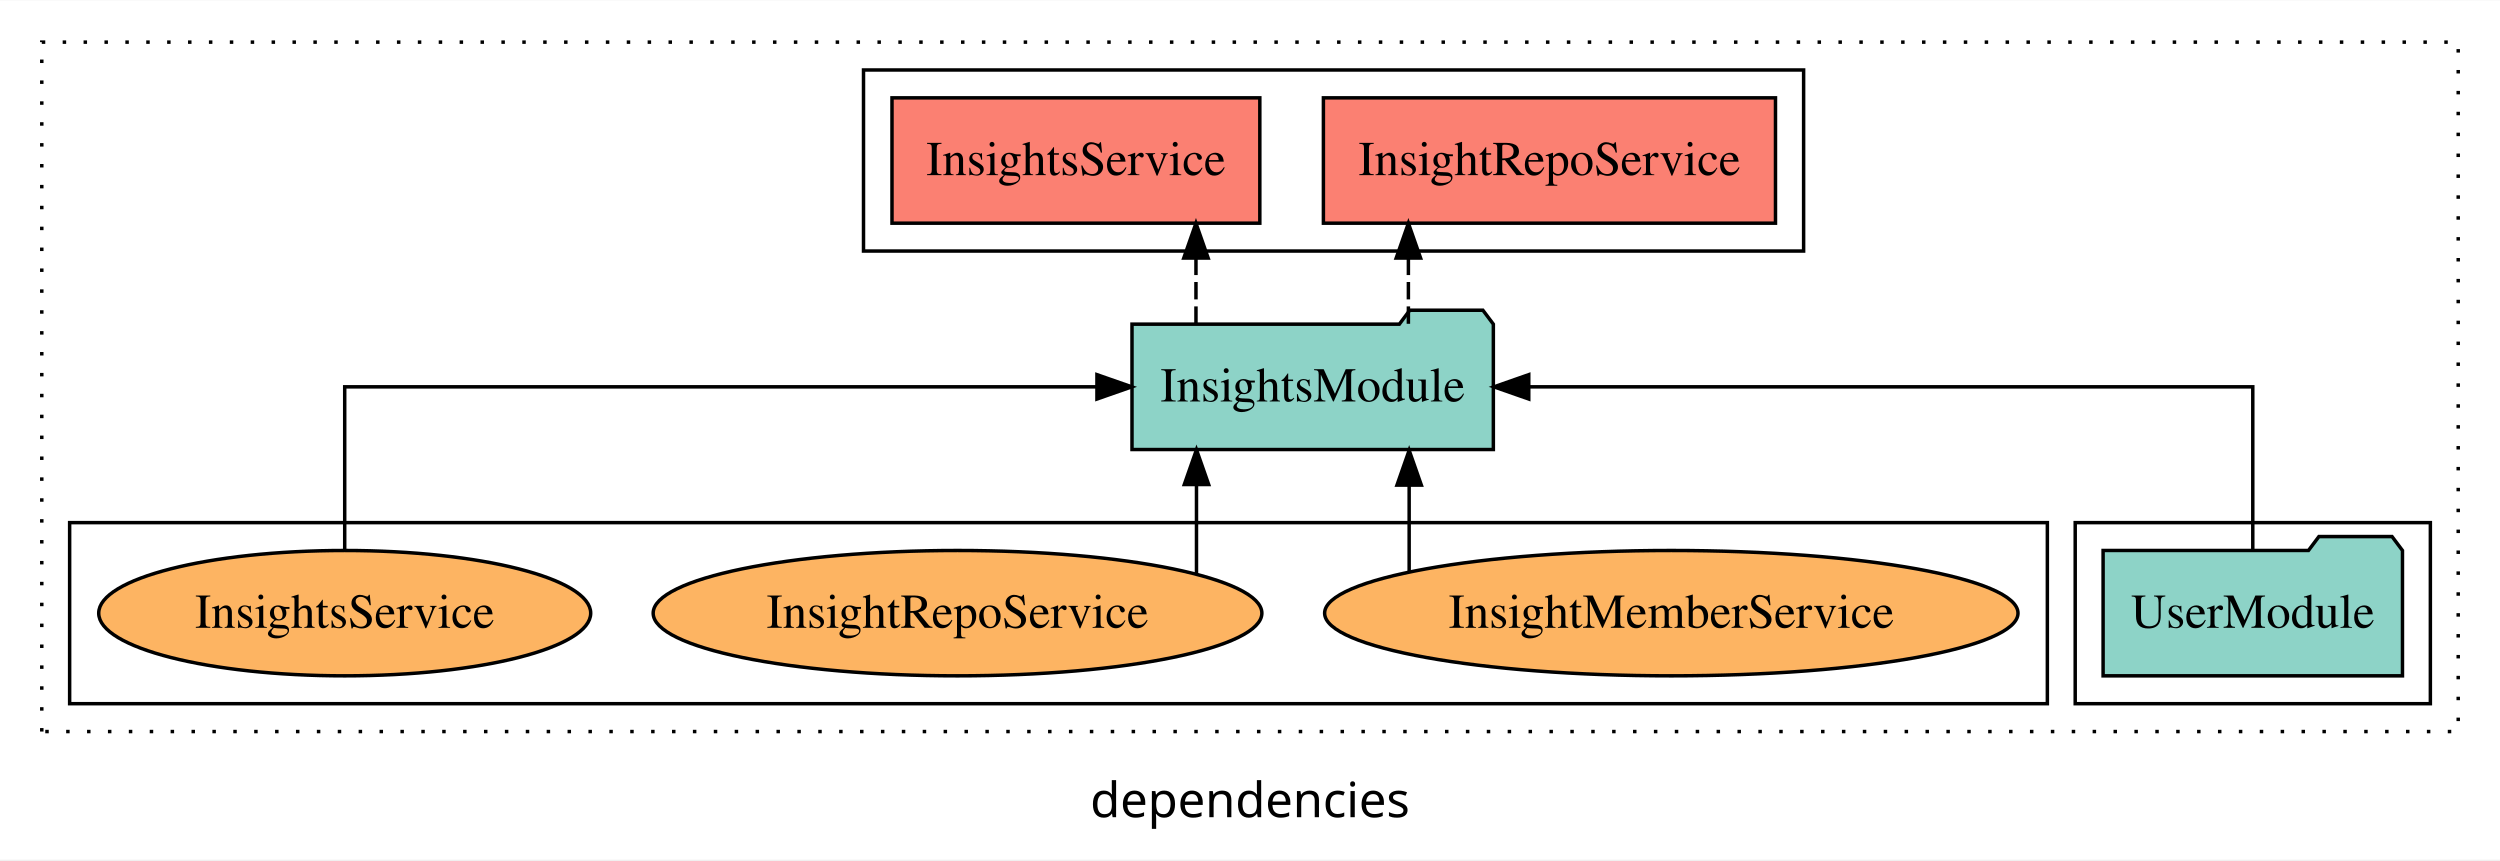
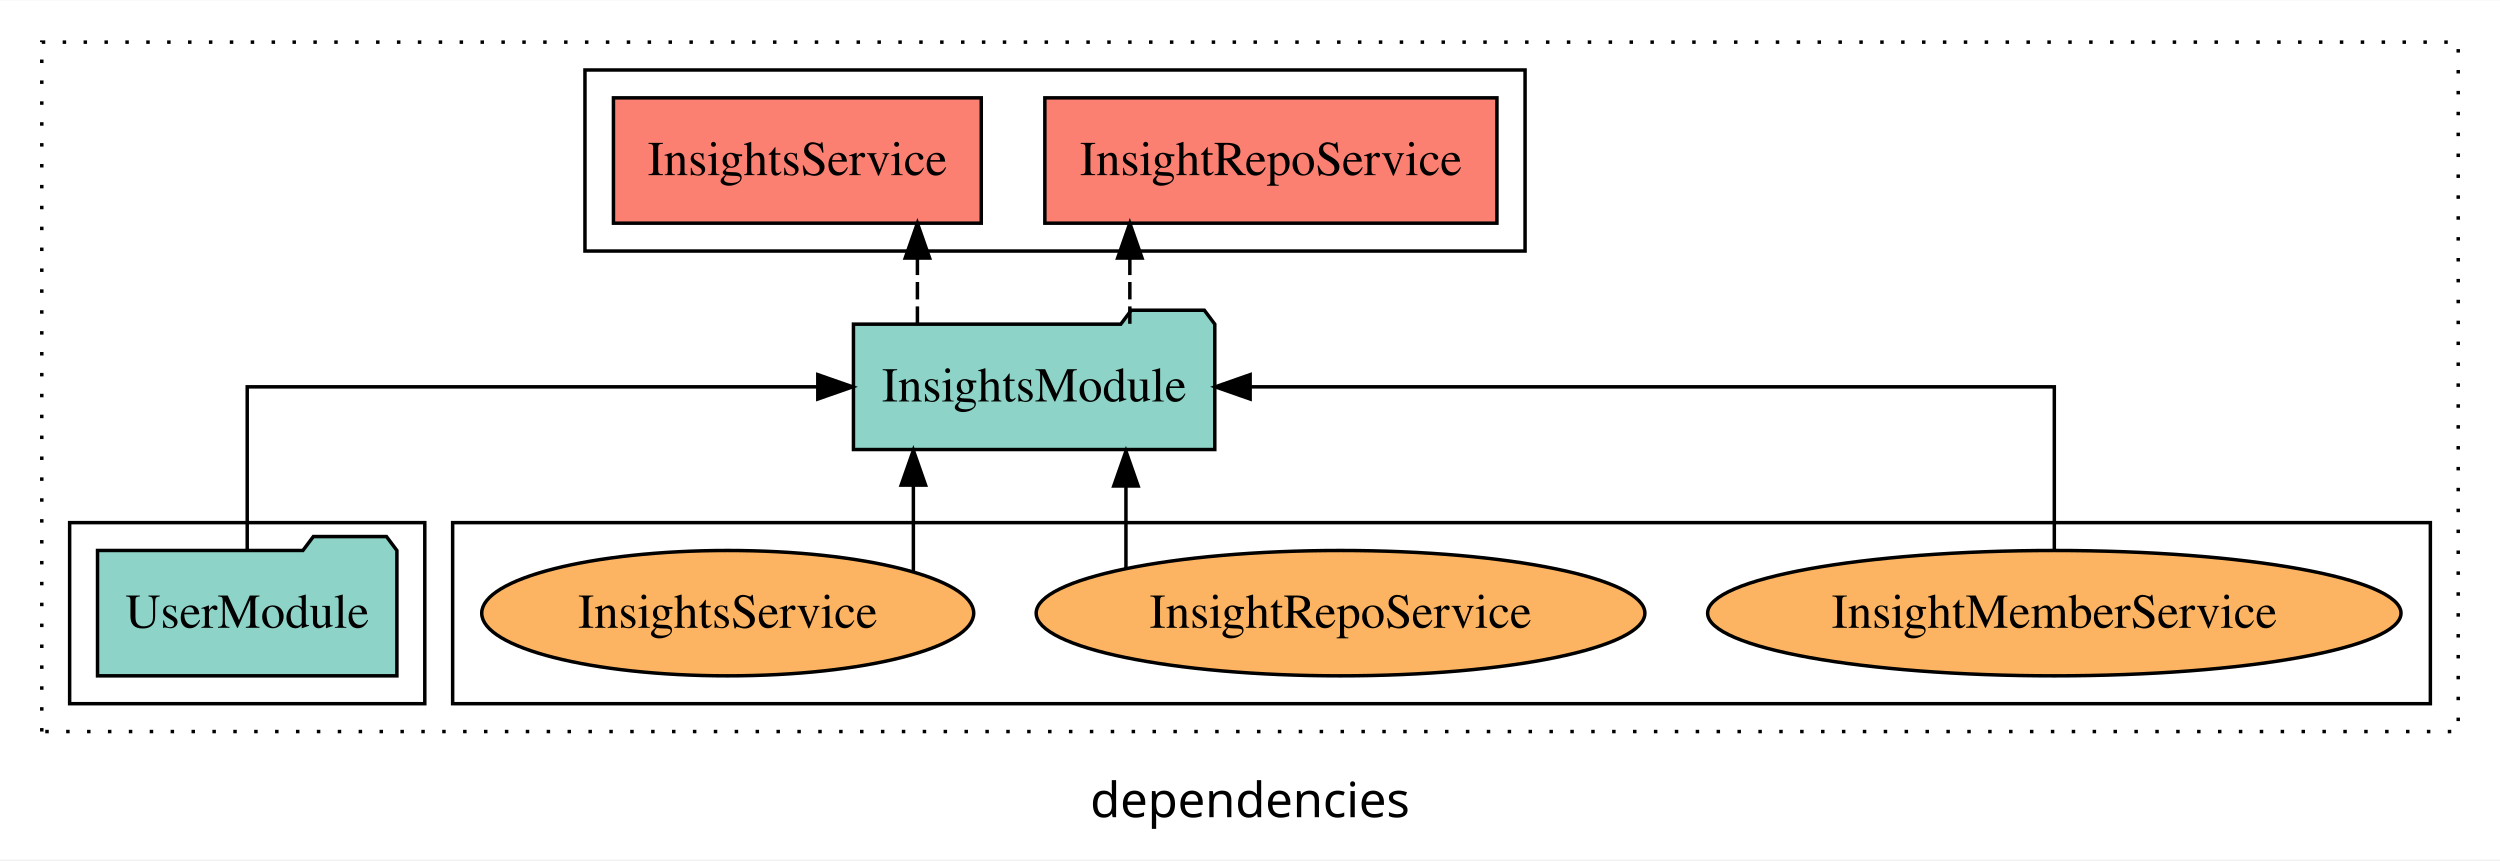
<svg xmlns="http://www.w3.org/2000/svg" width="718pt" height="247pt" viewBox="0.00 0.00 718.00 246.80">
  <g id="graph0" class="graph" transform="scale(1 1) rotate(0) translate(4 242.8)">
    <polygon fill="white" stroke="transparent" points="-4,4 -4,-242.8 714,-242.8 714,4 -4,4" />
    <text text-anchor="middle" x="355" y="-8.2" font-family="sans-serif" font-size="14.00">dependencies</text>
    <g id="clust1" class="cluster">
      <polygon fill="none" stroke="black" stroke-dasharray="1,5" points="8,-32.8 8,-230.8 702,-230.8 702,-32.8 8,-32.8" />
    </g>
-     <g id="clust4" class="cluster">
-       <polygon fill="none" stroke="black" points="244,-170.8 244,-222.8 514,-222.8 514,-170.8 244,-170.8" />
+     <g id="clust6" class="cluster">
+       <polygon fill="none" stroke="black" points="126,-40.8 126,-92.8 694,-92.8 694,-40.8 126,-40.8" />
    </g>
    <g id="clust3" class="cluster">
-       <polygon fill="none" stroke="black" points="592,-40.8 592,-92.8 694,-92.8 694,-40.8 592,-40.8" />
+       <polygon fill="none" stroke="black" points="16,-40.8 16,-92.8 118,-92.8 118,-40.8 16,-40.8" />
    </g>
-     <g id="clust6" class="cluster">
-       <polygon fill="none" stroke="black" points="16,-40.8 16,-92.8 584,-92.8 584,-40.8 16,-40.8" />
+     <g id="clust4" class="cluster">
+       <polygon fill="none" stroke="black" points="164,-170.8 164,-222.8 434,-222.8 434,-170.8 164,-170.8" />
    </g>
    <g id="node1" class="node">
-       <polygon fill="#8dd3c7" stroke="black" points="685.99,-84.8 682.99,-88.8 661.99,-88.8 658.99,-84.8 600.01,-84.8 600.01,-48.8 685.99,-48.8 685.99,-84.8" />
-       <text text-anchor="middle" x="643" y="-62.6" font-family="Times,serif" font-size="14.00">UserModule</text>
+       <polygon fill="#8dd3c7" stroke="black" points="109.99,-84.8 106.99,-88.8 85.99,-88.8 82.99,-84.8 24.01,-84.8 24.01,-48.8 109.99,-48.8 109.99,-84.8" />
+       <text text-anchor="middle" x="67" y="-62.6" font-family="Times,serif" font-size="14.00">UserModule</text>
    </g>
    <g id="node2" class="node">
-       <polygon fill="#8dd3c7" stroke="black" points="424.89,-149.8 421.89,-153.8 400.89,-153.8 397.89,-149.8 321.11,-149.8 321.11,-113.8 424.89,-113.8 424.89,-149.8" />
-       <text text-anchor="middle" x="373" y="-127.6" font-family="Times,serif" font-size="14.00">InsightsModule</text>
+       <polygon fill="#8dd3c7" stroke="black" points="344.89,-149.8 341.89,-153.8 320.89,-153.8 317.89,-149.8 241.11,-149.8 241.11,-113.8 344.89,-113.8 344.89,-149.8" />
+       <text text-anchor="middle" x="293" y="-127.6" font-family="Times,serif" font-size="14.00">InsightsModule</text>
    </g>
    <g id="edge1" class="edge">
-       <path fill="none" stroke="black" d="M643,-84.91C643,-104.14 643,-131.8 643,-131.8 643,-131.8 435.06,-131.8 435.06,-131.8" />
-       <polygon fill="black" stroke="black" points="435.06,-128.3 425.06,-131.8 435.06,-135.3 435.06,-128.3" />
+       <path fill="none" stroke="black" d="M67,-84.91C67,-104.14 67,-131.8 67,-131.8 67,-131.8 230.87,-131.8 230.87,-131.8" />
+       <polygon fill="black" stroke="black" points="230.87,-135.3 240.87,-131.8 230.87,-128.3 230.87,-135.3" />
    </g>
    <g id="node3" class="node">
-       <polygon fill="#fb8072" stroke="black" points="505.92,-214.8 376.08,-214.8 376.08,-178.8 505.92,-178.8 505.92,-214.8" />
-       <text text-anchor="middle" x="441" y="-192.6" font-family="Times,serif" font-size="14.00">InsightRepoService </text>
+       <polygon fill="#fb8072" stroke="black" points="425.92,-214.8 296.08,-214.8 296.08,-178.8 425.92,-178.8 425.92,-214.8" />
+       <text text-anchor="middle" x="361" y="-192.6" font-family="Times,serif" font-size="14.00">InsightRepoService </text>
    </g>
    <g id="edge2" class="edge">
-       <path fill="none" stroke="black" stroke-dasharray="5,2" d="M400.49,-149.91C400.49,-149.91 400.49,-168.79 400.49,-168.79" />
-       <polygon fill="black" stroke="black" points="396.99,-168.79 400.49,-178.79 403.99,-168.79 396.99,-168.79" />
+       <path fill="none" stroke="black" stroke-dasharray="5,2" d="M320.49,-149.91C320.49,-149.91 320.49,-168.79 320.49,-168.79" />
+       <polygon fill="black" stroke="black" points="316.99,-168.79 320.49,-178.79 323.99,-168.79 316.99,-168.79" />
    </g>
    <g id="node4" class="node">
-       <polygon fill="#fb8072" stroke="black" points="357.82,-214.8 252.18,-214.8 252.18,-178.8 357.82,-178.8 357.82,-214.8" />
-       <text text-anchor="middle" x="305" y="-192.6" font-family="Times,serif" font-size="14.00">InsightsService </text>
+       <polygon fill="#fb8072" stroke="black" points="277.82,-214.8 172.18,-214.8 172.18,-178.8 277.82,-178.8 277.82,-214.8" />
+       <text text-anchor="middle" x="225" y="-192.6" font-family="Times,serif" font-size="14.00">InsightsService </text>
    </g>
    <g id="edge3" class="edge">
-       <path fill="none" stroke="black" stroke-dasharray="5,2" d="M339.48,-149.91C339.48,-149.91 339.48,-168.79 339.48,-168.79" />
-       <polygon fill="black" stroke="black" points="335.98,-168.79 339.48,-178.79 342.98,-168.79 335.98,-168.79" />
+       <path fill="none" stroke="black" stroke-dasharray="5,2" d="M259.48,-149.91C259.48,-149.91 259.48,-168.79 259.48,-168.79" />
+       <polygon fill="black" stroke="black" points="255.98,-168.79 259.48,-178.79 262.98,-168.79 255.98,-168.79" />
    </g>
    <g id="node5" class="node">
-       <ellipse fill="#fdb462" stroke="black" cx="476" cy="-66.8" rx="99.57" ry="18" />
-       <text text-anchor="middle" x="476" y="-62.6" font-family="Times,serif" font-size="14.00">InsightMemberService</text>
+       <ellipse fill="#fdb462" stroke="black" cx="586" cy="-66.8" rx="99.57" ry="18" />
+       <text text-anchor="middle" x="586" y="-62.6" font-family="Times,serif" font-size="14.00">InsightMemberService</text>
    </g>
    <g id="edge4" class="edge">
-       <path fill="none" stroke="black" d="M400.71,-78.72C400.71,-78.72 400.71,-103.57 400.71,-103.57" />
-       <polygon fill="black" stroke="black" points="397.21,-103.57 400.71,-113.57 404.21,-103.57 397.21,-103.57" />
+       <path fill="none" stroke="black" d="M586,-84.91C586,-104.14 586,-131.8 586,-131.8 586,-131.8 355.04,-131.8 355.04,-131.8" />
+       <polygon fill="black" stroke="black" points="355.04,-128.3 345.04,-131.8 355.04,-135.3 355.04,-128.3" />
    </g>
    <g id="node6" class="node">
-       <ellipse fill="#fdb462" stroke="black" cx="271" cy="-66.8" rx="87.41" ry="18" />
-       <text text-anchor="middle" x="271" y="-62.6" font-family="Times,serif" font-size="14.00">InsightRepoService</text>
+       <ellipse fill="#fdb462" stroke="black" cx="381" cy="-66.8" rx="87.41" ry="18" />
+       <text text-anchor="middle" x="381" y="-62.6" font-family="Times,serif" font-size="14.00">InsightRepoService</text>
    </g>
    <g id="edge5" class="edge">
-       <path fill="none" stroke="black" d="M339.63,-78.12C339.63,-78.12 339.63,-103.74 339.63,-103.74" />
-       <polygon fill="black" stroke="black" points="336.13,-103.74 339.63,-113.74 343.13,-103.74 336.13,-103.74" />
+       <path fill="none" stroke="black" d="M319.37,-79.64C319.37,-79.64 319.37,-103.32 319.37,-103.32" />
+       <polygon fill="black" stroke="black" points="315.87,-103.32 319.37,-113.32 322.87,-103.32 315.87,-103.32" />
    </g>
    <g id="node7" class="node">
-       <ellipse fill="#fdb462" stroke="black" cx="95" cy="-66.8" rx="70.65" ry="18" />
-       <text text-anchor="middle" x="95" y="-62.6" font-family="Times,serif" font-size="14.00">InsightsService</text>
+       <ellipse fill="#fdb462" stroke="black" cx="205" cy="-66.8" rx="70.65" ry="18" />
+       <text text-anchor="middle" x="205" y="-62.6" font-family="Times,serif" font-size="14.00">InsightsService</text>
    </g>
    <g id="edge6" class="edge">
-       <path fill="none" stroke="black" d="M95,-84.91C95,-104.14 95,-131.8 95,-131.8 95,-131.8 311.04,-131.8 311.04,-131.8" />
-       <polygon fill="black" stroke="black" points="311.04,-135.3 321.04,-131.8 311.04,-128.3 311.04,-135.3" />
+       <path fill="none" stroke="black" d="M258.32,-78.72C258.32,-78.72 258.32,-103.57 258.32,-103.57" />
+       <polygon fill="black" stroke="black" points="254.82,-103.57 258.32,-113.57 261.82,-103.57 254.82,-103.57" />
    </g>
  </g>
</svg>
